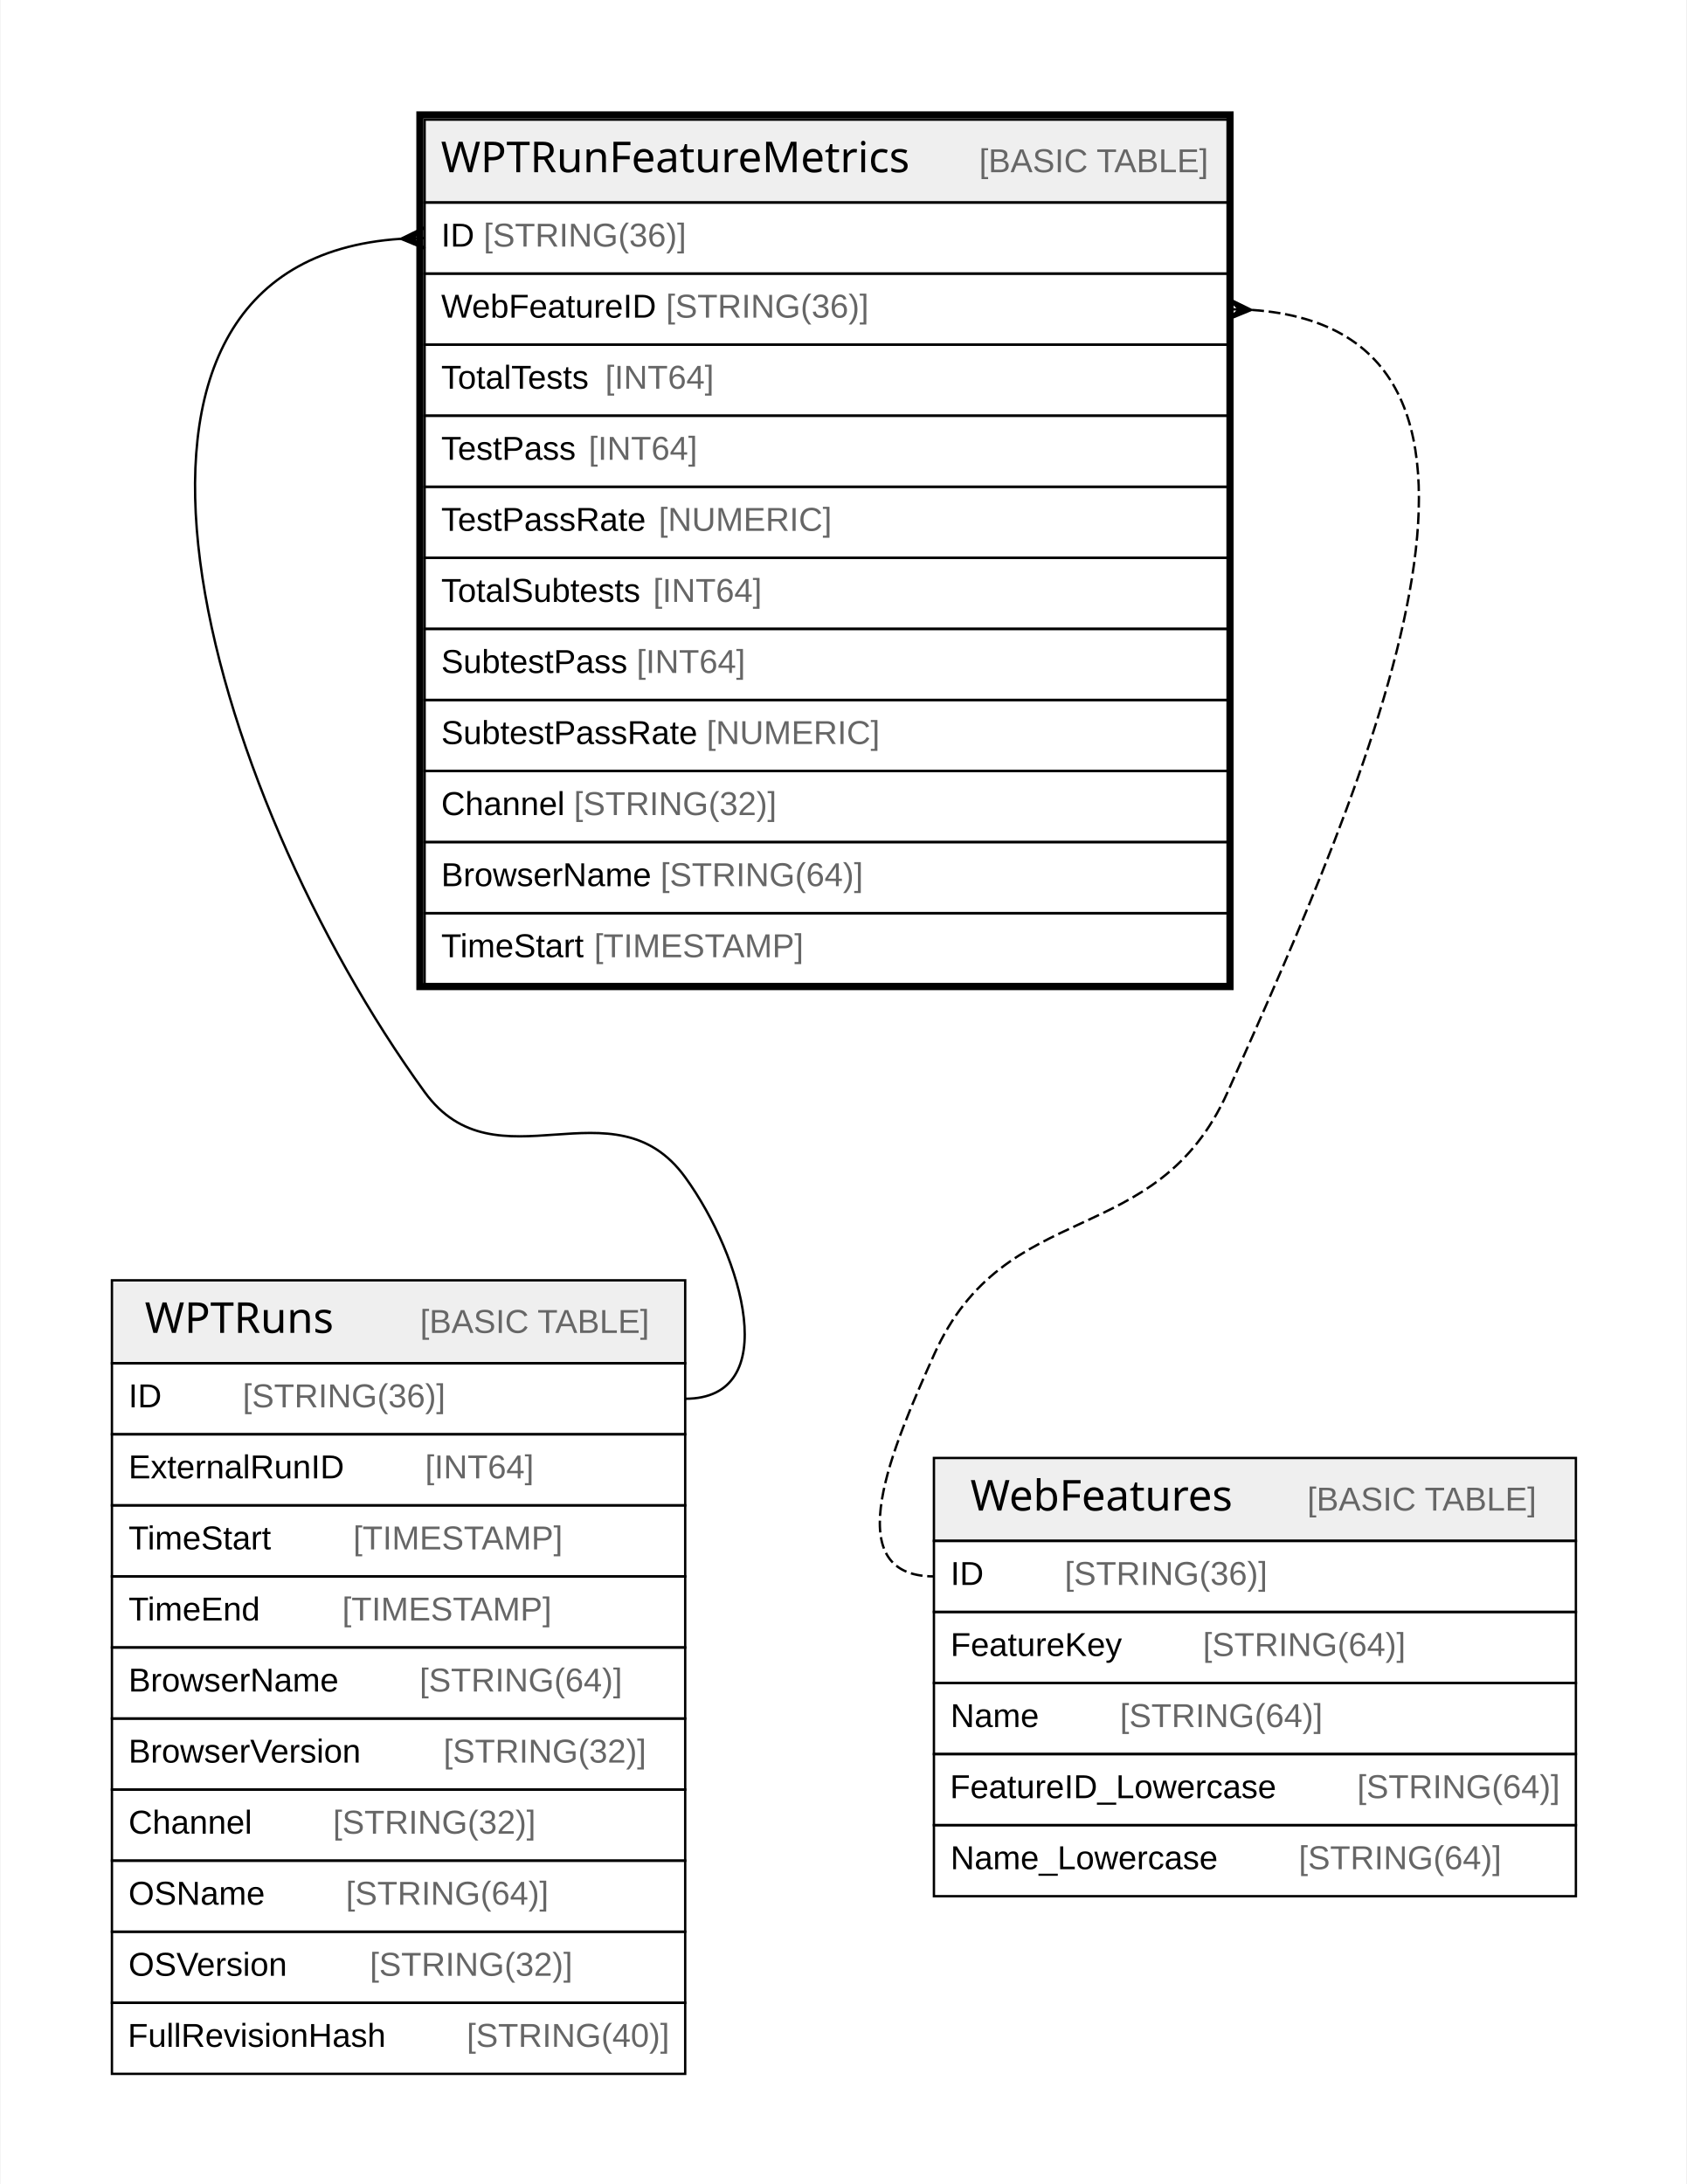
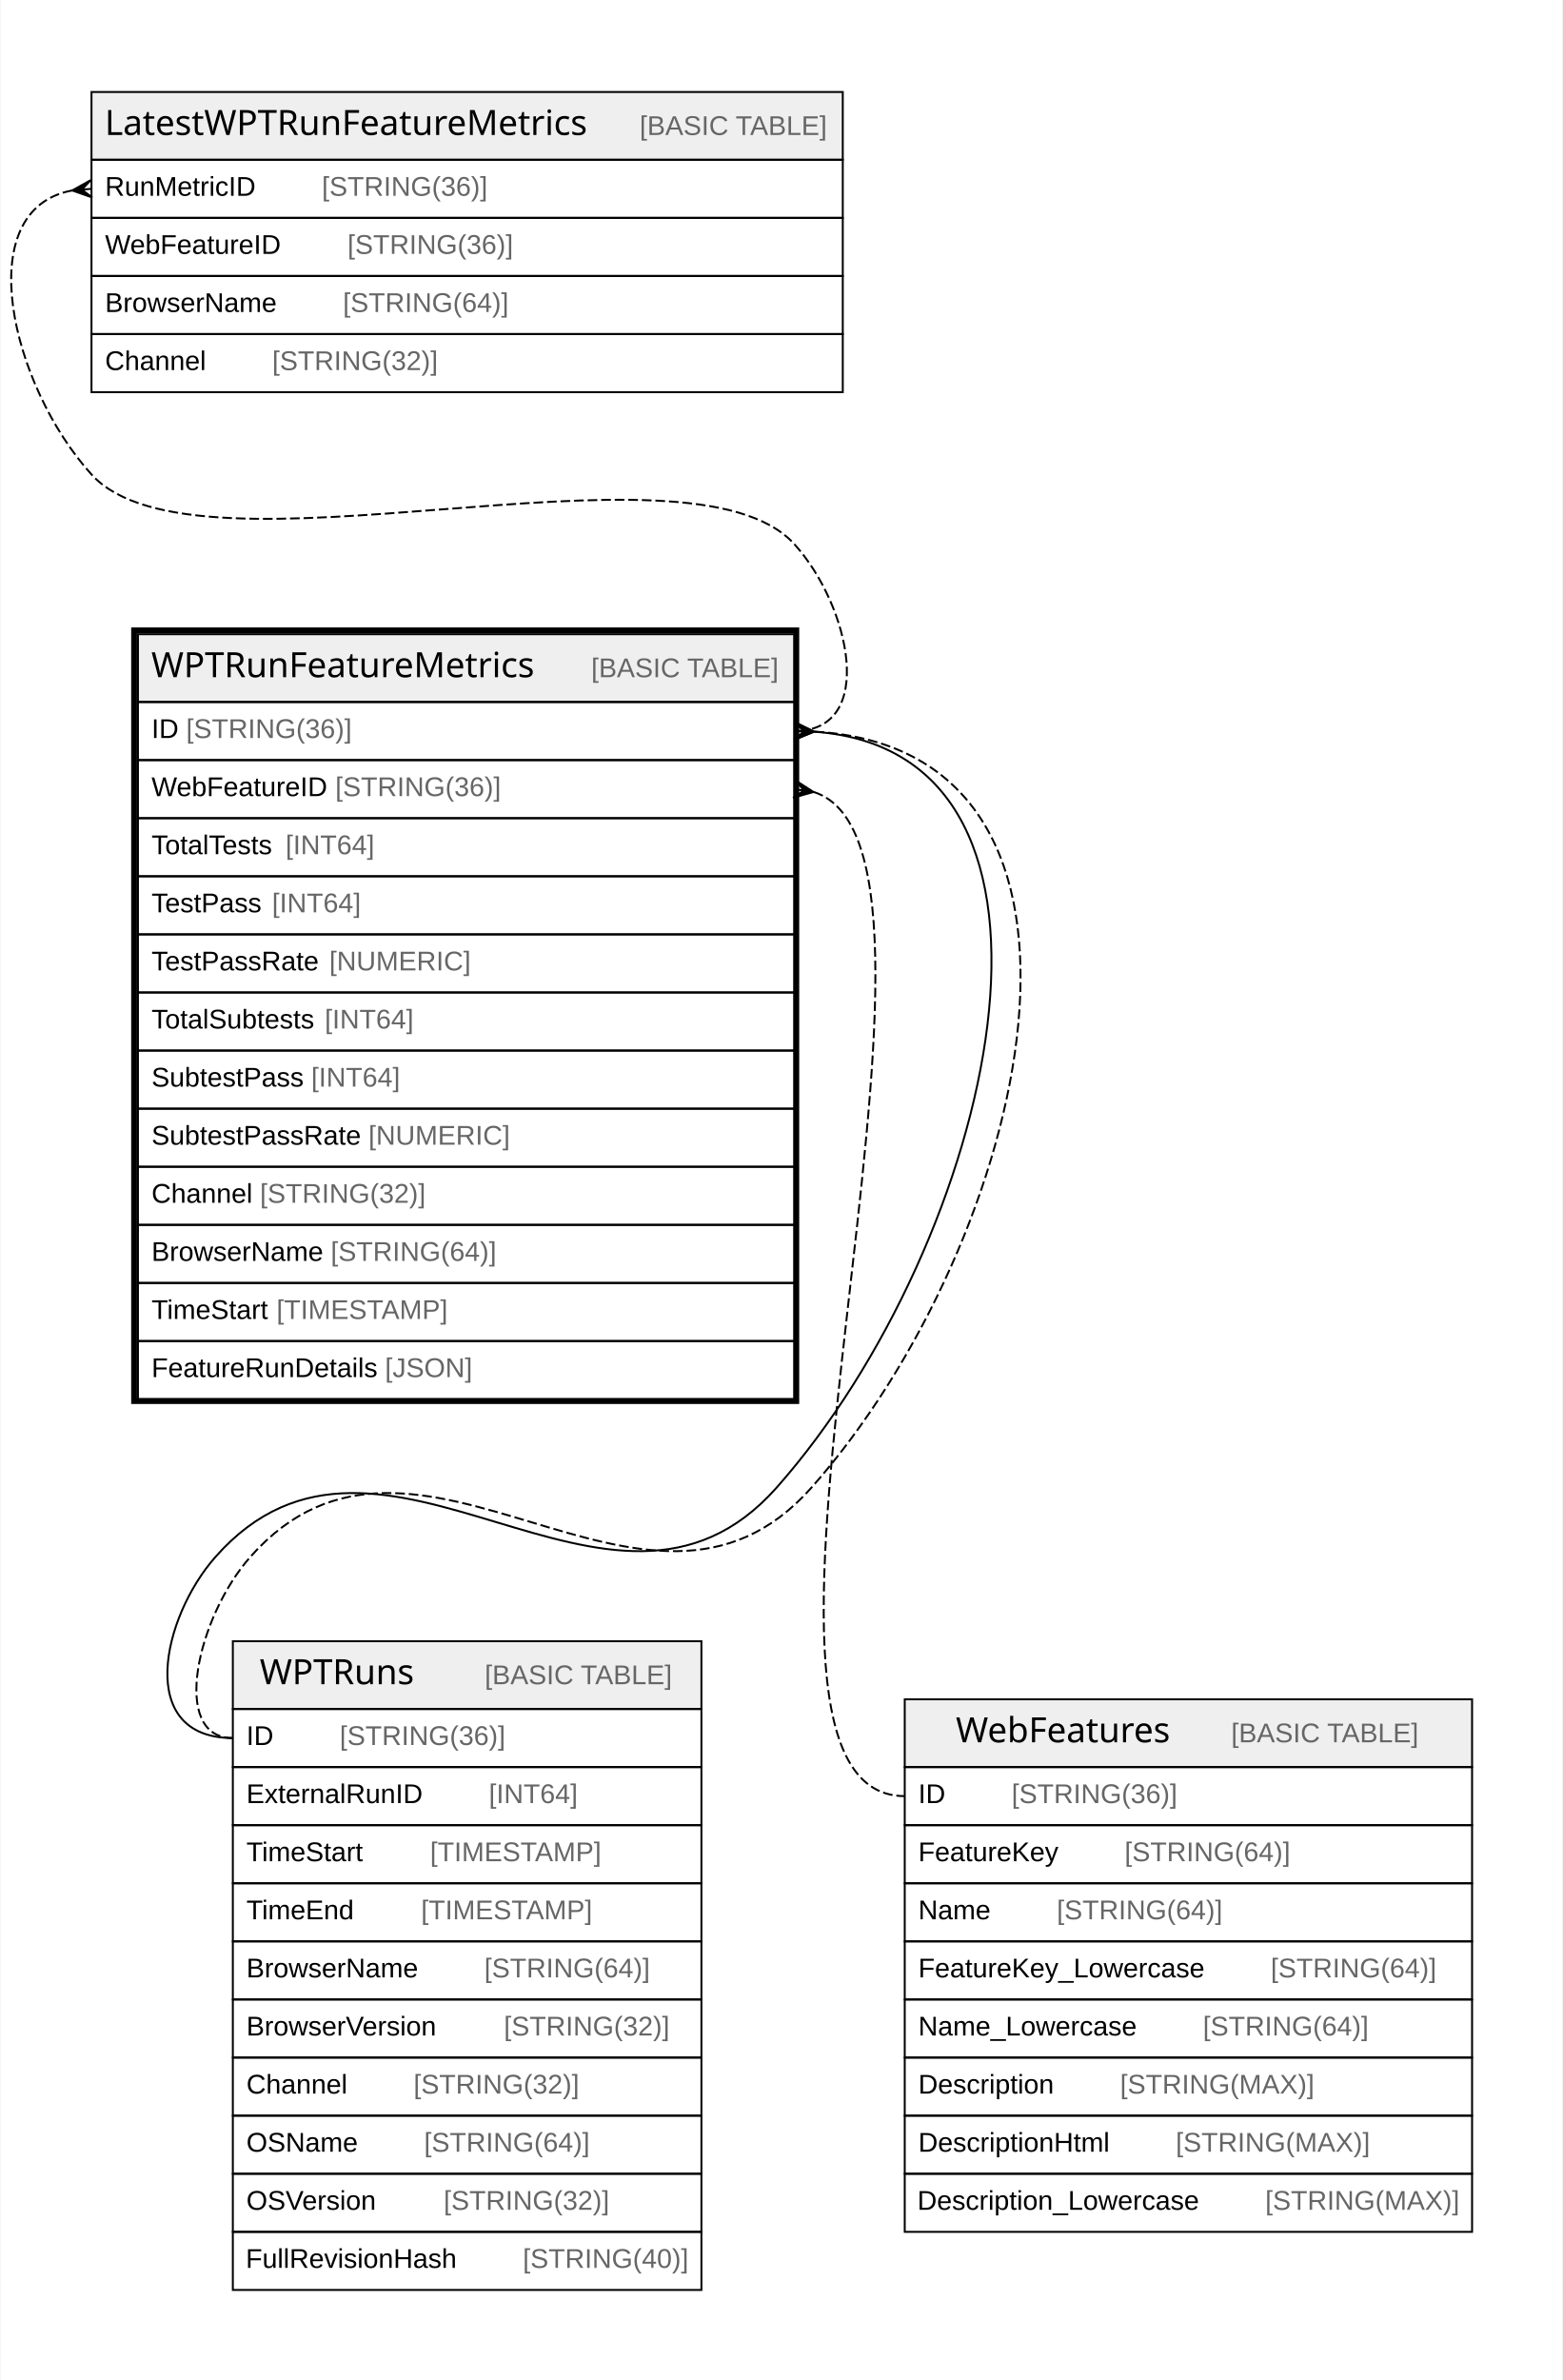
- <svg xmlns="http://www.w3.org/2000/svg" width="712pt" height="922pt" viewBox="0.00 0.00 711.50 922.00">
-   <g id="graph0" class="graph" transform="scale(1 1) rotate(0) translate(4 918)">
-     <polygon fill="#ffffff" stroke="transparent" points="-4,4 -4,-918 707.5,-918 707.5,4 -4,4" />
+ <svg xmlns="http://www.w3.org/2000/svg" width="807pt" height="1229pt" viewBox="0.00 0.00 806.50 1229.00">
+   <g id="graph0" class="graph" transform="scale(1 1) rotate(0) translate(4 1225)">
+     <polygon fill="#ffffff" stroke="transparent" points="-4,4 -4,-1225 802.5,-1225 802.5,4 -4,4" />
    <g id="node1" class="node">
-       <polygon fill="#efefef" stroke="transparent" points="175,-832.5 175,-867.5 514,-867.5 514,-832.5 175,-832.5" />
-       <polygon fill="none" stroke="#000000" points="175,-832.5 175,-867.5 514,-867.5 514,-832.5 175,-832.5" />
-       <text text-anchor="start" x="181.886" y="-845.3" font-family="Arial Bold" font-size="18.00" fill="#000000">WPTRunFeatureMetrics</text>
-       <text text-anchor="start" x="374.885" y="-845.3" font-family="Arial" font-size="14.00" fill="#000000">    </text>
-       <text text-anchor="start" x="409.09" y="-845.3" font-family="Arial" font-size="14.00" fill="#666666">[BASIC TABLE]</text>
-       <polygon fill="none" stroke="#000000" points="175,-802.5 175,-832.5 514,-832.5 514,-802.5 175,-802.5" />
-       <text text-anchor="start" x="182" y="-813.9" font-family="Arial" font-size="14.00" fill="#000000">ID </text>
-       <text text-anchor="start" x="199.888" y="-813.9" font-family="Arial" font-size="14.00" fill="#666666">[STRING(36)]</text>
-       <polygon fill="none" stroke="#000000" points="175,-772.5 175,-802.5 514,-802.5 514,-772.5 175,-772.5" />
-       <text text-anchor="start" x="182" y="-783.9" font-family="Arial" font-size="14.00" fill="#000000">WebFeatureID </text>
-       <text text-anchor="start" x="276.902" y="-783.9" font-family="Arial" font-size="14.00" fill="#666666">[STRING(36)]</text>
-       <polygon fill="none" stroke="#000000" points="175,-742.5 175,-772.5 514,-772.5 514,-742.5 175,-742.5" />
-       <text text-anchor="start" x="182" y="-753.9" font-family="Arial" font-size="14.00" fill="#000000">TotalTests </text>
-       <text text-anchor="start" x="251.231" y="-753.9" font-family="Arial" font-size="14.00" fill="#666666">[INT64]</text>
-       <polygon fill="none" stroke="#000000" points="175,-712.5 175,-742.5 514,-742.5 514,-712.5 175,-712.5" />
-       <text text-anchor="start" x="182" y="-723.9" font-family="Arial" font-size="14.00" fill="#000000">TestPass </text>
-       <text text-anchor="start" x="244.236" y="-723.9" font-family="Arial" font-size="14.00" fill="#666666">[INT64]</text>
-       <polygon fill="none" stroke="#000000" points="175,-682.5 175,-712.5 514,-712.5 514,-682.5 175,-682.5" />
-       <text text-anchor="start" x="182" y="-693.9" font-family="Arial" font-size="14.00" fill="#000000">TestPassRate </text>
-       <text text-anchor="start" x="273.798" y="-693.9" font-family="Arial" font-size="14.00" fill="#666666">[NUMERIC]</text>
-       <polygon fill="none" stroke="#000000" points="175,-652.5 175,-682.5 514,-682.5 514,-652.5 175,-652.5" />
-       <text text-anchor="start" x="182" y="-663.9" font-family="Arial" font-size="14.00" fill="#000000">TotalSubtests </text>
-       <text text-anchor="start" x="271.471" y="-663.9" font-family="Arial" font-size="14.00" fill="#666666">[INT64]</text>
-       <polygon fill="none" stroke="#000000" points="175,-622.5 175,-652.5 514,-652.5 514,-622.5 175,-622.5" />
-       <text text-anchor="start" x="182" y="-633.9" font-family="Arial" font-size="14.00" fill="#000000">SubtestPass </text>
-       <text text-anchor="start" x="264.475" y="-633.9" font-family="Arial" font-size="14.00" fill="#666666">[INT64]</text>
-       <polygon fill="none" stroke="#000000" points="175,-592.5 175,-622.5 514,-622.5 514,-592.5 175,-592.5" />
-       <text text-anchor="start" x="182" y="-603.9" font-family="Arial" font-size="14.00" fill="#000000">SubtestPassRate </text>
-       <text text-anchor="start" x="294.038" y="-603.9" font-family="Arial" font-size="14.00" fill="#666666">[NUMERIC]</text>
-       <polygon fill="none" stroke="#000000" points="175,-562.5 175,-592.5 514,-592.5 514,-562.5 175,-562.5" />
-       <text text-anchor="start" x="182" y="-573.9" font-family="Arial" font-size="14.00" fill="#000000">Channel </text>
-       <text text-anchor="start" x="238.017" y="-573.9" font-family="Arial" font-size="14.00" fill="#666666">[STRING(32)]</text>
-       <polygon fill="none" stroke="#000000" points="175,-532.5 175,-562.5 514,-562.5 514,-532.5 175,-532.5" />
-       <text text-anchor="start" x="182" y="-543.9" font-family="Arial" font-size="14.00" fill="#000000">BrowserName </text>
-       <text text-anchor="start" x="274.553" y="-543.9" font-family="Arial" font-size="14.00" fill="#666666">[STRING(64)]</text>
-       <polygon fill="none" stroke="#000000" points="175,-502.5 175,-532.5 514,-532.5 514,-502.5 175,-502.5" />
-       <text text-anchor="start" x="182" y="-513.9" font-family="Arial" font-size="14.00" fill="#000000">TimeStart </text>
-       <text text-anchor="start" x="246.554" y="-513.9" font-family="Arial" font-size="14.00" fill="#666666">[TIMESTAMP]</text>
-       <polygon fill="none" stroke="#000000" stroke-width="3" points="173,-501.5 173,-869.5 515,-869.5 515,-501.5 173,-501.5" />
+       <polygon fill="#efefef" stroke="transparent" points="67,-862.5 67,-897.5 406,-897.5 406,-862.5 67,-862.5" />
+       <polygon fill="none" stroke="#000000" points="67,-862.5 67,-897.5 406,-897.5 406,-862.5 67,-862.5" />
+       <text text-anchor="start" x="73.886" y="-875.3" font-family="Arial Bold" font-size="18.00" fill="#000000">WPTRunFeatureMetrics</text>
+       <text text-anchor="start" x="266.885" y="-875.3" font-family="Arial" font-size="14.00" fill="#000000">    </text>
+       <text text-anchor="start" x="301.09" y="-875.3" font-family="Arial" font-size="14.00" fill="#666666">[BASIC TABLE]</text>
+       <polygon fill="none" stroke="#000000" points="67,-832.5 67,-862.5 406,-862.5 406,-832.5 67,-832.5" />
+       <text text-anchor="start" x="74" y="-843.9" font-family="Arial" font-size="14.00" fill="#000000">ID </text>
+       <text text-anchor="start" x="91.888" y="-843.9" font-family="Arial" font-size="14.00" fill="#666666">[STRING(36)]</text>
+       <polygon fill="none" stroke="#000000" points="67,-802.5 67,-832.5 406,-832.5 406,-802.5 67,-802.5" />
+       <text text-anchor="start" x="74" y="-813.9" font-family="Arial" font-size="14.00" fill="#000000">WebFeatureID </text>
+       <text text-anchor="start" x="168.902" y="-813.9" font-family="Arial" font-size="14.00" fill="#666666">[STRING(36)]</text>
+       <polygon fill="none" stroke="#000000" points="67,-772.5 67,-802.5 406,-802.5 406,-772.5 67,-772.5" />
+       <text text-anchor="start" x="74" y="-783.9" font-family="Arial" font-size="14.00" fill="#000000">TotalTests </text>
+       <text text-anchor="start" x="143.231" y="-783.9" font-family="Arial" font-size="14.00" fill="#666666">[INT64]</text>
+       <polygon fill="none" stroke="#000000" points="67,-742.5 67,-772.5 406,-772.5 406,-742.5 67,-742.5" />
+       <text text-anchor="start" x="74" y="-753.9" font-family="Arial" font-size="14.00" fill="#000000">TestPass </text>
+       <text text-anchor="start" x="136.236" y="-753.9" font-family="Arial" font-size="14.00" fill="#666666">[INT64]</text>
+       <polygon fill="none" stroke="#000000" points="67,-712.5 67,-742.5 406,-742.5 406,-712.5 67,-712.5" />
+       <text text-anchor="start" x="74" y="-723.9" font-family="Arial" font-size="14.00" fill="#000000">TestPassRate </text>
+       <text text-anchor="start" x="165.798" y="-723.9" font-family="Arial" font-size="14.00" fill="#666666">[NUMERIC]</text>
+       <polygon fill="none" stroke="#000000" points="67,-682.5 67,-712.5 406,-712.5 406,-682.5 67,-682.5" />
+       <text text-anchor="start" x="74" y="-693.9" font-family="Arial" font-size="14.00" fill="#000000">TotalSubtests </text>
+       <text text-anchor="start" x="163.471" y="-693.9" font-family="Arial" font-size="14.00" fill="#666666">[INT64]</text>
+       <polygon fill="none" stroke="#000000" points="67,-652.5 67,-682.5 406,-682.5 406,-652.5 67,-652.5" />
+       <text text-anchor="start" x="74" y="-663.9" font-family="Arial" font-size="14.00" fill="#000000">SubtestPass </text>
+       <text text-anchor="start" x="156.475" y="-663.9" font-family="Arial" font-size="14.00" fill="#666666">[INT64]</text>
+       <polygon fill="none" stroke="#000000" points="67,-622.5 67,-652.5 406,-652.5 406,-622.5 67,-622.5" />
+       <text text-anchor="start" x="74" y="-633.9" font-family="Arial" font-size="14.00" fill="#000000">SubtestPassRate </text>
+       <text text-anchor="start" x="186.038" y="-633.9" font-family="Arial" font-size="14.00" fill="#666666">[NUMERIC]</text>
+       <polygon fill="none" stroke="#000000" points="67,-592.5 67,-622.5 406,-622.5 406,-592.5 67,-592.5" />
+       <text text-anchor="start" x="74" y="-603.9" font-family="Arial" font-size="14.00" fill="#000000">Channel </text>
+       <text text-anchor="start" x="130.017" y="-603.9" font-family="Arial" font-size="14.00" fill="#666666">[STRING(32)]</text>
+       <polygon fill="none" stroke="#000000" points="67,-562.5 67,-592.5 406,-592.5 406,-562.5 67,-562.5" />
+       <text text-anchor="start" x="74" y="-573.9" font-family="Arial" font-size="14.00" fill="#000000">BrowserName </text>
+       <text text-anchor="start" x="166.553" y="-573.9" font-family="Arial" font-size="14.00" fill="#666666">[STRING(64)]</text>
+       <polygon fill="none" stroke="#000000" points="67,-532.5 67,-562.5 406,-562.5 406,-532.5 67,-532.5" />
+       <text text-anchor="start" x="74" y="-543.9" font-family="Arial" font-size="14.00" fill="#000000">TimeStart </text>
+       <text text-anchor="start" x="138.554" y="-543.9" font-family="Arial" font-size="14.00" fill="#666666">[TIMESTAMP]</text>
+       <polygon fill="none" stroke="#000000" points="67,-502.5 67,-532.5 406,-532.5 406,-502.5 67,-502.5" />
+       <text text-anchor="start" x="74" y="-513.9" font-family="Arial" font-size="14.00" fill="#000000">FeatureRunDetails </text>
+       <text text-anchor="start" x="194.572" y="-513.9" font-family="Arial" font-size="14.00" fill="#666666">[JSON]</text>
+       <polygon fill="none" stroke="#000000" stroke-width="3" points="65,-501.5 65,-899.5 407,-899.5 407,-501.5 65,-501.5" />
    </g>
    <g id="node2" class="node">
-       <polygon fill="#efefef" stroke="transparent" points="43,-342.5 43,-377.5 285,-377.5 285,-342.5 43,-342.5" />
-       <polygon fill="none" stroke="#000000" points="43,-342.5 43,-377.5 285,-377.5 285,-342.5 43,-342.5" />
-       <text text-anchor="start" x="56.887" y="-355.3" font-family="Arial Bold" font-size="18.00" fill="#000000">WPTRuns</text>
-       <text text-anchor="start" x="138.884" y="-355.3" font-family="Arial" font-size="14.00" fill="#000000">    </text>
-       <text text-anchor="start" x="173.089" y="-355.3" font-family="Arial" font-size="14.00" fill="#666666">[BASIC TABLE]</text>
-       <polygon fill="none" stroke="#000000" points="43,-312.5 43,-342.5 285,-342.5 285,-312.5 43,-312.5" />
-       <text text-anchor="start" x="50" y="-323.9" font-family="Arial" font-size="14.00" fill="#000000">ID    </text>
-       <text text-anchor="start" x="98.202" y="-323.9" font-family="Arial" font-size="14.00" fill="#666666">[STRING(36)]</text>
-       <polygon fill="none" stroke="#000000" points="43,-282.5 43,-312.5 285,-312.5 285,-282.5 43,-282.5" />
-       <text text-anchor="start" x="50" y="-293.9" font-family="Arial" font-size="14.00" fill="#000000">ExternalRunID    </text>
-       <text text-anchor="start" x="175.216" y="-293.9" font-family="Arial" font-size="14.00" fill="#666666">[INT64]</text>
-       <polygon fill="none" stroke="#000000" points="43,-252.5 43,-282.5 285,-282.5 285,-252.5 43,-252.5" />
-       <text text-anchor="start" x="50" y="-263.9" font-family="Arial" font-size="14.00" fill="#000000">TimeStart    </text>
-       <text text-anchor="start" x="144.868" y="-263.9" font-family="Arial" font-size="14.00" fill="#666666">[TIMESTAMP]</text>
-       <polygon fill="none" stroke="#000000" points="43,-222.5 43,-252.5 285,-252.5 285,-222.5 43,-222.5" />
-       <text text-anchor="start" x="50" y="-233.9" font-family="Arial" font-size="14.00" fill="#000000">TimeEnd    </text>
-       <text text-anchor="start" x="140.209" y="-233.9" font-family="Arial" font-size="14.00" fill="#666666">[TIMESTAMP]</text>
-       <polygon fill="none" stroke="#000000" points="43,-192.5 43,-222.5 285,-222.5 285,-192.5 43,-192.5" />
-       <text text-anchor="start" x="50" y="-203.9" font-family="Arial" font-size="14.00" fill="#000000">BrowserName    </text>
-       <text text-anchor="start" x="172.867" y="-203.9" font-family="Arial" font-size="14.00" fill="#666666">[STRING(64)]</text>
-       <polygon fill="none" stroke="#000000" points="43,-162.5 43,-192.5 285,-192.5 285,-162.5 43,-162.5" />
-       <text text-anchor="start" x="50" y="-173.9" font-family="Arial" font-size="14.00" fill="#000000">BrowserVersion    </text>
-       <text text-anchor="start" x="182.986" y="-173.9" font-family="Arial" font-size="14.00" fill="#666666">[STRING(32)]</text>
-       <polygon fill="none" stroke="#000000" points="43,-132.5 43,-162.5 285,-162.5 285,-132.5 43,-132.5" />
-       <text text-anchor="start" x="50" y="-143.9" font-family="Arial" font-size="14.00" fill="#000000">Channel    </text>
-       <text text-anchor="start" x="136.331" y="-143.9" font-family="Arial" font-size="14.00" fill="#666666">[STRING(32)]</text>
-       <polygon fill="none" stroke="#000000" points="43,-102.5 43,-132.5 285,-132.5 285,-102.5 43,-102.5" />
-       <text text-anchor="start" x="50" y="-113.9" font-family="Arial" font-size="14.00" fill="#000000">OSName    </text>
-       <text text-anchor="start" x="141.764" y="-113.9" font-family="Arial" font-size="14.00" fill="#666666">[STRING(64)]</text>
-       <polygon fill="none" stroke="#000000" points="43,-72.5 43,-102.5 285,-102.5 285,-72.5 43,-72.5" />
-       <text text-anchor="start" x="50" y="-83.9" font-family="Arial" font-size="14.00" fill="#000000">OSVersion    </text>
-       <text text-anchor="start" x="151.884" y="-83.9" font-family="Arial" font-size="14.00" fill="#666666">[STRING(32)]</text>
-       <polygon fill="none" stroke="#000000" points="43,-42.5 43,-72.5 285,-72.5 285,-42.5 43,-42.5" />
-       <text text-anchor="start" x="49.678" y="-53.9" font-family="Arial" font-size="14.00" fill="#000000">FullRevisionHash    </text>
-       <text text-anchor="start" x="192.771" y="-53.9" font-family="Arial" font-size="14.00" fill="#666666">[STRING(40)]</text>
+       <polygon fill="#efefef" stroke="transparent" points="116,-342.5 116,-377.5 358,-377.5 358,-342.5 116,-342.5" />
+       <polygon fill="none" stroke="#000000" points="116,-342.5 116,-377.5 358,-377.5 358,-342.5 116,-342.5" />
+       <text text-anchor="start" x="129.887" y="-355.3" font-family="Arial Bold" font-size="18.00" fill="#000000">WPTRuns</text>
+       <text text-anchor="start" x="211.884" y="-355.3" font-family="Arial" font-size="14.00" fill="#000000">    </text>
+       <text text-anchor="start" x="246.089" y="-355.3" font-family="Arial" font-size="14.00" fill="#666666">[BASIC TABLE]</text>
+       <polygon fill="none" stroke="#000000" points="116,-312.5 116,-342.5 358,-342.5 358,-312.5 116,-312.5" />
+       <text text-anchor="start" x="123" y="-323.9" font-family="Arial" font-size="14.00" fill="#000000">ID    </text>
+       <text text-anchor="start" x="171.202" y="-323.9" font-family="Arial" font-size="14.00" fill="#666666">[STRING(36)]</text>
+       <polygon fill="none" stroke="#000000" points="116,-282.5 116,-312.5 358,-312.5 358,-282.5 116,-282.5" />
+       <text text-anchor="start" x="123" y="-293.9" font-family="Arial" font-size="14.00" fill="#000000">ExternalRunID    </text>
+       <text text-anchor="start" x="248.216" y="-293.9" font-family="Arial" font-size="14.00" fill="#666666">[INT64]</text>
+       <polygon fill="none" stroke="#000000" points="116,-252.5 116,-282.5 358,-282.5 358,-252.5 116,-252.5" />
+       <text text-anchor="start" x="123" y="-263.9" font-family="Arial" font-size="14.00" fill="#000000">TimeStart    </text>
+       <text text-anchor="start" x="217.868" y="-263.9" font-family="Arial" font-size="14.00" fill="#666666">[TIMESTAMP]</text>
+       <polygon fill="none" stroke="#000000" points="116,-222.5 116,-252.5 358,-252.5 358,-222.5 116,-222.5" />
+       <text text-anchor="start" x="123" y="-233.9" font-family="Arial" font-size="14.00" fill="#000000">TimeEnd    </text>
+       <text text-anchor="start" x="213.209" y="-233.9" font-family="Arial" font-size="14.00" fill="#666666">[TIMESTAMP]</text>
+       <polygon fill="none" stroke="#000000" points="116,-192.5 116,-222.5 358,-222.5 358,-192.5 116,-192.5" />
+       <text text-anchor="start" x="123" y="-203.9" font-family="Arial" font-size="14.00" fill="#000000">BrowserName    </text>
+       <text text-anchor="start" x="245.867" y="-203.9" font-family="Arial" font-size="14.00" fill="#666666">[STRING(64)]</text>
+       <polygon fill="none" stroke="#000000" points="116,-162.5 116,-192.5 358,-192.5 358,-162.5 116,-162.5" />
+       <text text-anchor="start" x="123" y="-173.9" font-family="Arial" font-size="14.00" fill="#000000">BrowserVersion    </text>
+       <text text-anchor="start" x="255.986" y="-173.9" font-family="Arial" font-size="14.00" fill="#666666">[STRING(32)]</text>
+       <polygon fill="none" stroke="#000000" points="116,-132.5 116,-162.5 358,-162.5 358,-132.5 116,-132.5" />
+       <text text-anchor="start" x="123" y="-143.9" font-family="Arial" font-size="14.00" fill="#000000">Channel    </text>
+       <text text-anchor="start" x="209.331" y="-143.9" font-family="Arial" font-size="14.00" fill="#666666">[STRING(32)]</text>
+       <polygon fill="none" stroke="#000000" points="116,-102.5 116,-132.5 358,-132.5 358,-102.5 116,-102.5" />
+       <text text-anchor="start" x="123" y="-113.9" font-family="Arial" font-size="14.00" fill="#000000">OSName    </text>
+       <text text-anchor="start" x="214.764" y="-113.9" font-family="Arial" font-size="14.00" fill="#666666">[STRING(64)]</text>
+       <polygon fill="none" stroke="#000000" points="116,-72.5 116,-102.5 358,-102.5 358,-72.5 116,-72.5" />
+       <text text-anchor="start" x="123" y="-83.9" font-family="Arial" font-size="14.00" fill="#000000">OSVersion    </text>
+       <text text-anchor="start" x="224.884" y="-83.9" font-family="Arial" font-size="14.00" fill="#666666">[STRING(32)]</text>
+       <polygon fill="none" stroke="#000000" points="116,-42.5 116,-72.5 358,-72.5 358,-42.5 116,-42.5" />
+       <text text-anchor="start" x="122.678" y="-53.9" font-family="Arial" font-size="14.00" fill="#000000">FullRevisionHash    </text>
+       <text text-anchor="start" x="265.771" y="-53.9" font-family="Arial" font-size="14.00" fill="#666666">[STRING(40)]</text>
    </g>
    <g id="edge1" class="edge">
-       <path fill="none" stroke="#000000" d="M164.985,-817.184C17.634,-807.63 82.982,-583.936 175,-457 205.192,-415.352 254.808,-462.648 285,-421 309.39,-387.355 326.556,-327.5 285,-327.5" />
-       <polygon fill="#000000" stroke="#000000" points="165.005,-817.184 174.858,-821.998 170.002,-817.342 175,-817.5 175,-817.5 175,-817.5 170.002,-817.342 175.142,-813.002 165.005,-817.184 165.005,-817.184" />
+       <path fill="none" stroke="#000000" d="M416.299,-847.143C568.01,-836.37 509.446,-584.268 397,-457 311.005,-359.67 192.995,-518.33 107,-421 79.485,-389.858 65.444,-327.5 116,-327.5" />
+       <polygon fill="#000000" stroke="#000000" points="415.994,-847.154 405.844,-843.003 410.997,-847.327 406,-847.5 406,-847.5 406,-847.5 410.997,-847.327 406.156,-851.997 415.994,-847.154 415.994,-847.154" />
+     </g>
+     <g id="edge2" class="edge">
+       <path fill="none" stroke="#000000" stroke-dasharray="5,2" d="M416.417,-847.205C586.245,-837.381 527.671,-584.523 415,-457 329.005,-359.67 210.995,-518.33 125,-421 97.593,-389.98 83.554,-327.987 115.621,-327.503" />
+       <polygon fill="#000000" stroke="#000000" points="416.263,-847.21 406.137,-843.002 411.265,-847.355 406.267,-847.5 406.267,-847.5 406.267,-847.5 411.265,-847.355 406.398,-851.998 416.263,-847.21 416.263,-847.21" />
+     </g>
+     <g id="node4" class="node">
+       <polygon fill="#efefef" stroke="transparent" points="463,-312.5 463,-347.5 756,-347.5 756,-312.5 463,-312.5" />
+       <polygon fill="none" stroke="#000000" points="463,-312.5 463,-347.5 756,-347.5 756,-312.5 463,-312.5" />
+       <text text-anchor="start" x="489.377" y="-325.3" font-family="Arial Bold" font-size="18.00" fill="#000000">WebFeatures</text>
+       <text text-anchor="start" x="597.395" y="-325.3" font-family="Arial" font-size="14.00" fill="#000000">    </text>
+       <text text-anchor="start" x="631.6" y="-325.3" font-family="Arial" font-size="14.00" fill="#666666">[BASIC TABLE]</text>
+       <polygon fill="none" stroke="#000000" points="463,-282.5 463,-312.5 756,-312.5 756,-282.5 463,-282.5" />
+       <text text-anchor="start" x="470" y="-293.9" font-family="Arial" font-size="14.00" fill="#000000">ID    </text>
+       <text text-anchor="start" x="518.202" y="-293.9" font-family="Arial" font-size="14.00" fill="#666666">[STRING(36)]</text>
+       <polygon fill="none" stroke="#000000" points="463,-252.5 463,-282.5 756,-282.5 756,-252.5 463,-252.5" />
+       <text text-anchor="start" x="470" y="-263.9" font-family="Arial" font-size="14.00" fill="#000000">FeatureKey    </text>
+       <text text-anchor="start" x="576.558" y="-263.9" font-family="Arial" font-size="14.00" fill="#666666">[STRING(64)]</text>
+       <polygon fill="none" stroke="#000000" points="463,-222.5 463,-252.5 756,-252.5 756,-222.5 463,-222.5" />
+       <text text-anchor="start" x="470" y="-233.9" font-family="Arial" font-size="14.00" fill="#000000">Name    </text>
+       <text text-anchor="start" x="541.537" y="-233.9" font-family="Arial" font-size="14.00" fill="#666666">[STRING(64)]</text>
+       <polygon fill="none" stroke="#000000" points="463,-192.5 463,-222.5 756,-222.5 756,-192.5 463,-192.5" />
+       <text text-anchor="start" x="470" y="-203.9" font-family="Arial" font-size="14.00" fill="#000000">FeatureKey_Lowercase    </text>
+       <text text-anchor="start" x="652.021" y="-203.9" font-family="Arial" font-size="14.00" fill="#666666">[STRING(64)]</text>
+       <polygon fill="none" stroke="#000000" points="463,-162.5 463,-192.5 756,-192.5 756,-162.5 463,-162.5" />
+       <text text-anchor="start" x="470" y="-173.9" font-family="Arial" font-size="14.00" fill="#000000">Name_Lowercase    </text>
+       <text text-anchor="start" x="617" y="-173.9" font-family="Arial" font-size="14.00" fill="#666666">[STRING(64)]</text>
+       <polygon fill="none" stroke="#000000" points="463,-132.5 463,-162.5 756,-162.5 756,-132.5 463,-132.5" />
+       <text text-anchor="start" x="470" y="-143.9" font-family="Arial" font-size="14.00" fill="#000000">Description    </text>
+       <text text-anchor="start" x="574.206" y="-143.9" font-family="Arial" font-size="14.00" fill="#666666">[STRING(MAX)]</text>
+       <polygon fill="none" stroke="#000000" points="463,-102.5 463,-132.5 756,-132.5 756,-102.5 463,-102.5" />
+       <text text-anchor="start" x="470" y="-113.9" font-family="Arial" font-size="14.00" fill="#000000">DescriptionHtml    </text>
+       <text text-anchor="start" x="602.971" y="-113.9" font-family="Arial" font-size="14.00" fill="#666666">[STRING(MAX)]</text>
+       <polygon fill="none" stroke="#000000" points="463,-72.5 463,-102.5 756,-102.5 756,-72.5 463,-72.5" />
+       <text text-anchor="start" x="469.506" y="-83.9" font-family="Arial" font-size="14.00" fill="#000000">Description_Lowercase    </text>
+       <text text-anchor="start" x="649.175" y="-83.9" font-family="Arial" font-size="14.00" fill="#666666">[STRING(MAX)]</text>
+     </g>
+     <g id="edge4" class="edge">
+       <path fill="none" stroke="#000000" stroke-dasharray="5,2" d="M416.061,-816.008C511.564,-785.508 350.385,-297.5 463,-297.5" />
+       <polygon fill="#000000" stroke="#000000" points="415.892,-816.033 405.34,-813.049 410.946,-816.767 406,-817.5 406,-817.5 406,-817.5 410.946,-816.767 406.66,-821.951 415.892,-816.033 415.892,-816.033" />
    </g>
    <g id="node3" class="node">
-       <polygon fill="#efefef" stroke="transparent" points="390,-267.5 390,-302.5 661,-302.5 661,-267.5 390,-267.5" />
-       <polygon fill="none" stroke="#000000" points="390,-267.5 390,-302.5 661,-302.5 661,-267.5 390,-267.5" />
-       <text text-anchor="start" x="405.377" y="-280.3" font-family="Arial Bold" font-size="18.00" fill="#000000">WebFeatures</text>
-       <text text-anchor="start" x="513.395" y="-280.3" font-family="Arial" font-size="14.00" fill="#000000">    </text>
-       <text text-anchor="start" x="547.6" y="-280.3" font-family="Arial" font-size="14.00" fill="#666666">[BASIC TABLE]</text>
-       <polygon fill="none" stroke="#000000" points="390,-237.5 390,-267.5 661,-267.5 661,-237.5 390,-237.5" />
-       <text text-anchor="start" x="397" y="-248.9" font-family="Arial" font-size="14.00" fill="#000000">ID    </text>
-       <text text-anchor="start" x="445.202" y="-248.9" font-family="Arial" font-size="14.00" fill="#666666">[STRING(36)]</text>
-       <polygon fill="none" stroke="#000000" points="390,-207.5 390,-237.5 661,-237.5 661,-207.5 390,-207.5" />
-       <text text-anchor="start" x="397" y="-218.9" font-family="Arial" font-size="14.00" fill="#000000">FeatureKey    </text>
-       <text text-anchor="start" x="503.558" y="-218.9" font-family="Arial" font-size="14.00" fill="#666666">[STRING(64)]</text>
-       <polygon fill="none" stroke="#000000" points="390,-177.5 390,-207.5 661,-207.5 661,-177.5 390,-177.5" />
-       <text text-anchor="start" x="397" y="-188.9" font-family="Arial" font-size="14.00" fill="#000000">Name    </text>
-       <text text-anchor="start" x="468.537" y="-188.9" font-family="Arial" font-size="14.00" fill="#666666">[STRING(64)]</text>
-       <polygon fill="none" stroke="#000000" points="390,-147.5 390,-177.5 661,-177.5 661,-147.5 390,-147.5" />
-       <text text-anchor="start" x="396.775" y="-158.9" font-family="Arial" font-size="14.00" fill="#000000">FeatureID_Lowercase    </text>
-       <text text-anchor="start" x="568.674" y="-158.9" font-family="Arial" font-size="14.00" fill="#666666">[STRING(64)]</text>
-       <polygon fill="none" stroke="#000000" points="390,-117.5 390,-147.5 661,-147.5 661,-117.5 390,-117.5" />
-       <text text-anchor="start" x="397" y="-128.9" font-family="Arial" font-size="14.00" fill="#000000">Name_Lowercase    </text>
-       <text text-anchor="start" x="544" y="-128.9" font-family="Arial" font-size="14.00" fill="#666666">[STRING(64)]</text>
+       <polygon fill="#efefef" stroke="transparent" points="43,-1142.5 43,-1177.5 431,-1177.5 431,-1142.5 43,-1142.5" />
+       <polygon fill="none" stroke="#000000" points="43,-1142.5 43,-1177.5 431,-1177.5 431,-1142.5 43,-1142.5" />
+       <text text-anchor="start" x="49.874" y="-1155.3" font-family="Arial Bold" font-size="18.00" fill="#000000">LatestWPTRunFeatureMetrics</text>
+       <text text-anchor="start" x="291.897" y="-1155.3" font-family="Arial" font-size="14.00" fill="#000000">    </text>
+       <text text-anchor="start" x="326.102" y="-1155.3" font-family="Arial" font-size="14.00" fill="#666666">[BASIC TABLE]</text>
+       <polygon fill="none" stroke="#000000" points="43,-1112.5 43,-1142.5 431,-1142.5 431,-1112.5 43,-1112.5" />
+       <text text-anchor="start" x="50" y="-1123.9" font-family="Arial" font-size="14.00" fill="#000000">RunMetricID    </text>
+       <text text-anchor="start" x="161.975" y="-1123.9" font-family="Arial" font-size="14.00" fill="#666666">[STRING(36)]</text>
+       <polygon fill="none" stroke="#000000" points="43,-1082.5 43,-1112.5 431,-1112.5 431,-1082.5 43,-1082.5" />
+       <text text-anchor="start" x="50" y="-1093.9" font-family="Arial" font-size="14.00" fill="#000000">WebFeatureID    </text>
+       <text text-anchor="start" x="175.216" y="-1093.9" font-family="Arial" font-size="14.00" fill="#666666">[STRING(36)]</text>
+       <polygon fill="none" stroke="#000000" points="43,-1052.5 43,-1082.5 431,-1082.5 431,-1052.5 43,-1052.5" />
+       <text text-anchor="start" x="50" y="-1063.9" font-family="Arial" font-size="14.00" fill="#000000">BrowserName    </text>
+       <text text-anchor="start" x="172.867" y="-1063.9" font-family="Arial" font-size="14.00" fill="#666666">[STRING(64)]</text>
+       <polygon fill="none" stroke="#000000" points="43,-1022.5 43,-1052.5 431,-1052.5 431,-1022.5 43,-1022.5" />
+       <text text-anchor="start" x="50" y="-1033.9" font-family="Arial" font-size="14.00" fill="#000000">Channel    </text>
+       <text text-anchor="start" x="136.331" y="-1033.9" font-family="Arial" font-size="14.00" fill="#666666">[STRING(32)]</text>
    </g>
-     <g id="edge2" class="edge">
-       <path fill="none" stroke="#000000" stroke-dasharray="5,2" d="M524.344,-787.153C656.659,-777.947 572.476,-587.829 514,-457 483.817,-389.472 420.183,-413.528 390,-346 373.043,-308.062 348.444,-252.5 390,-252.5" />
-       <polygon fill="#000000" stroke="#000000" points="523.994,-787.164 513.849,-783.003 518.997,-787.332 514,-787.5 514,-787.5 514,-787.5 518.997,-787.332 514.151,-791.997 523.994,-787.164 523.994,-787.164" />
+     <g id="edge3" class="edge">
+       <path fill="none" stroke="#000000" stroke-dasharray="5,2" d="M33.016,-1126.637C-20.132,-1116.832 1.399,-1025.931 43,-980 97.418,-919.918 351.582,-1004.082 406,-944 434.792,-912.212 448.889,-847.5 406,-847.5" />
+       <polygon fill="#000000" stroke="#000000" points="33.037,-1126.639 42.612,-1131.983 38.019,-1127.069 43,-1127.5 43,-1127.5 43,-1127.5 38.019,-1127.069 43.388,-1123.017 33.037,-1126.639 33.037,-1126.639" />
    </g>
  </g>
</svg>
